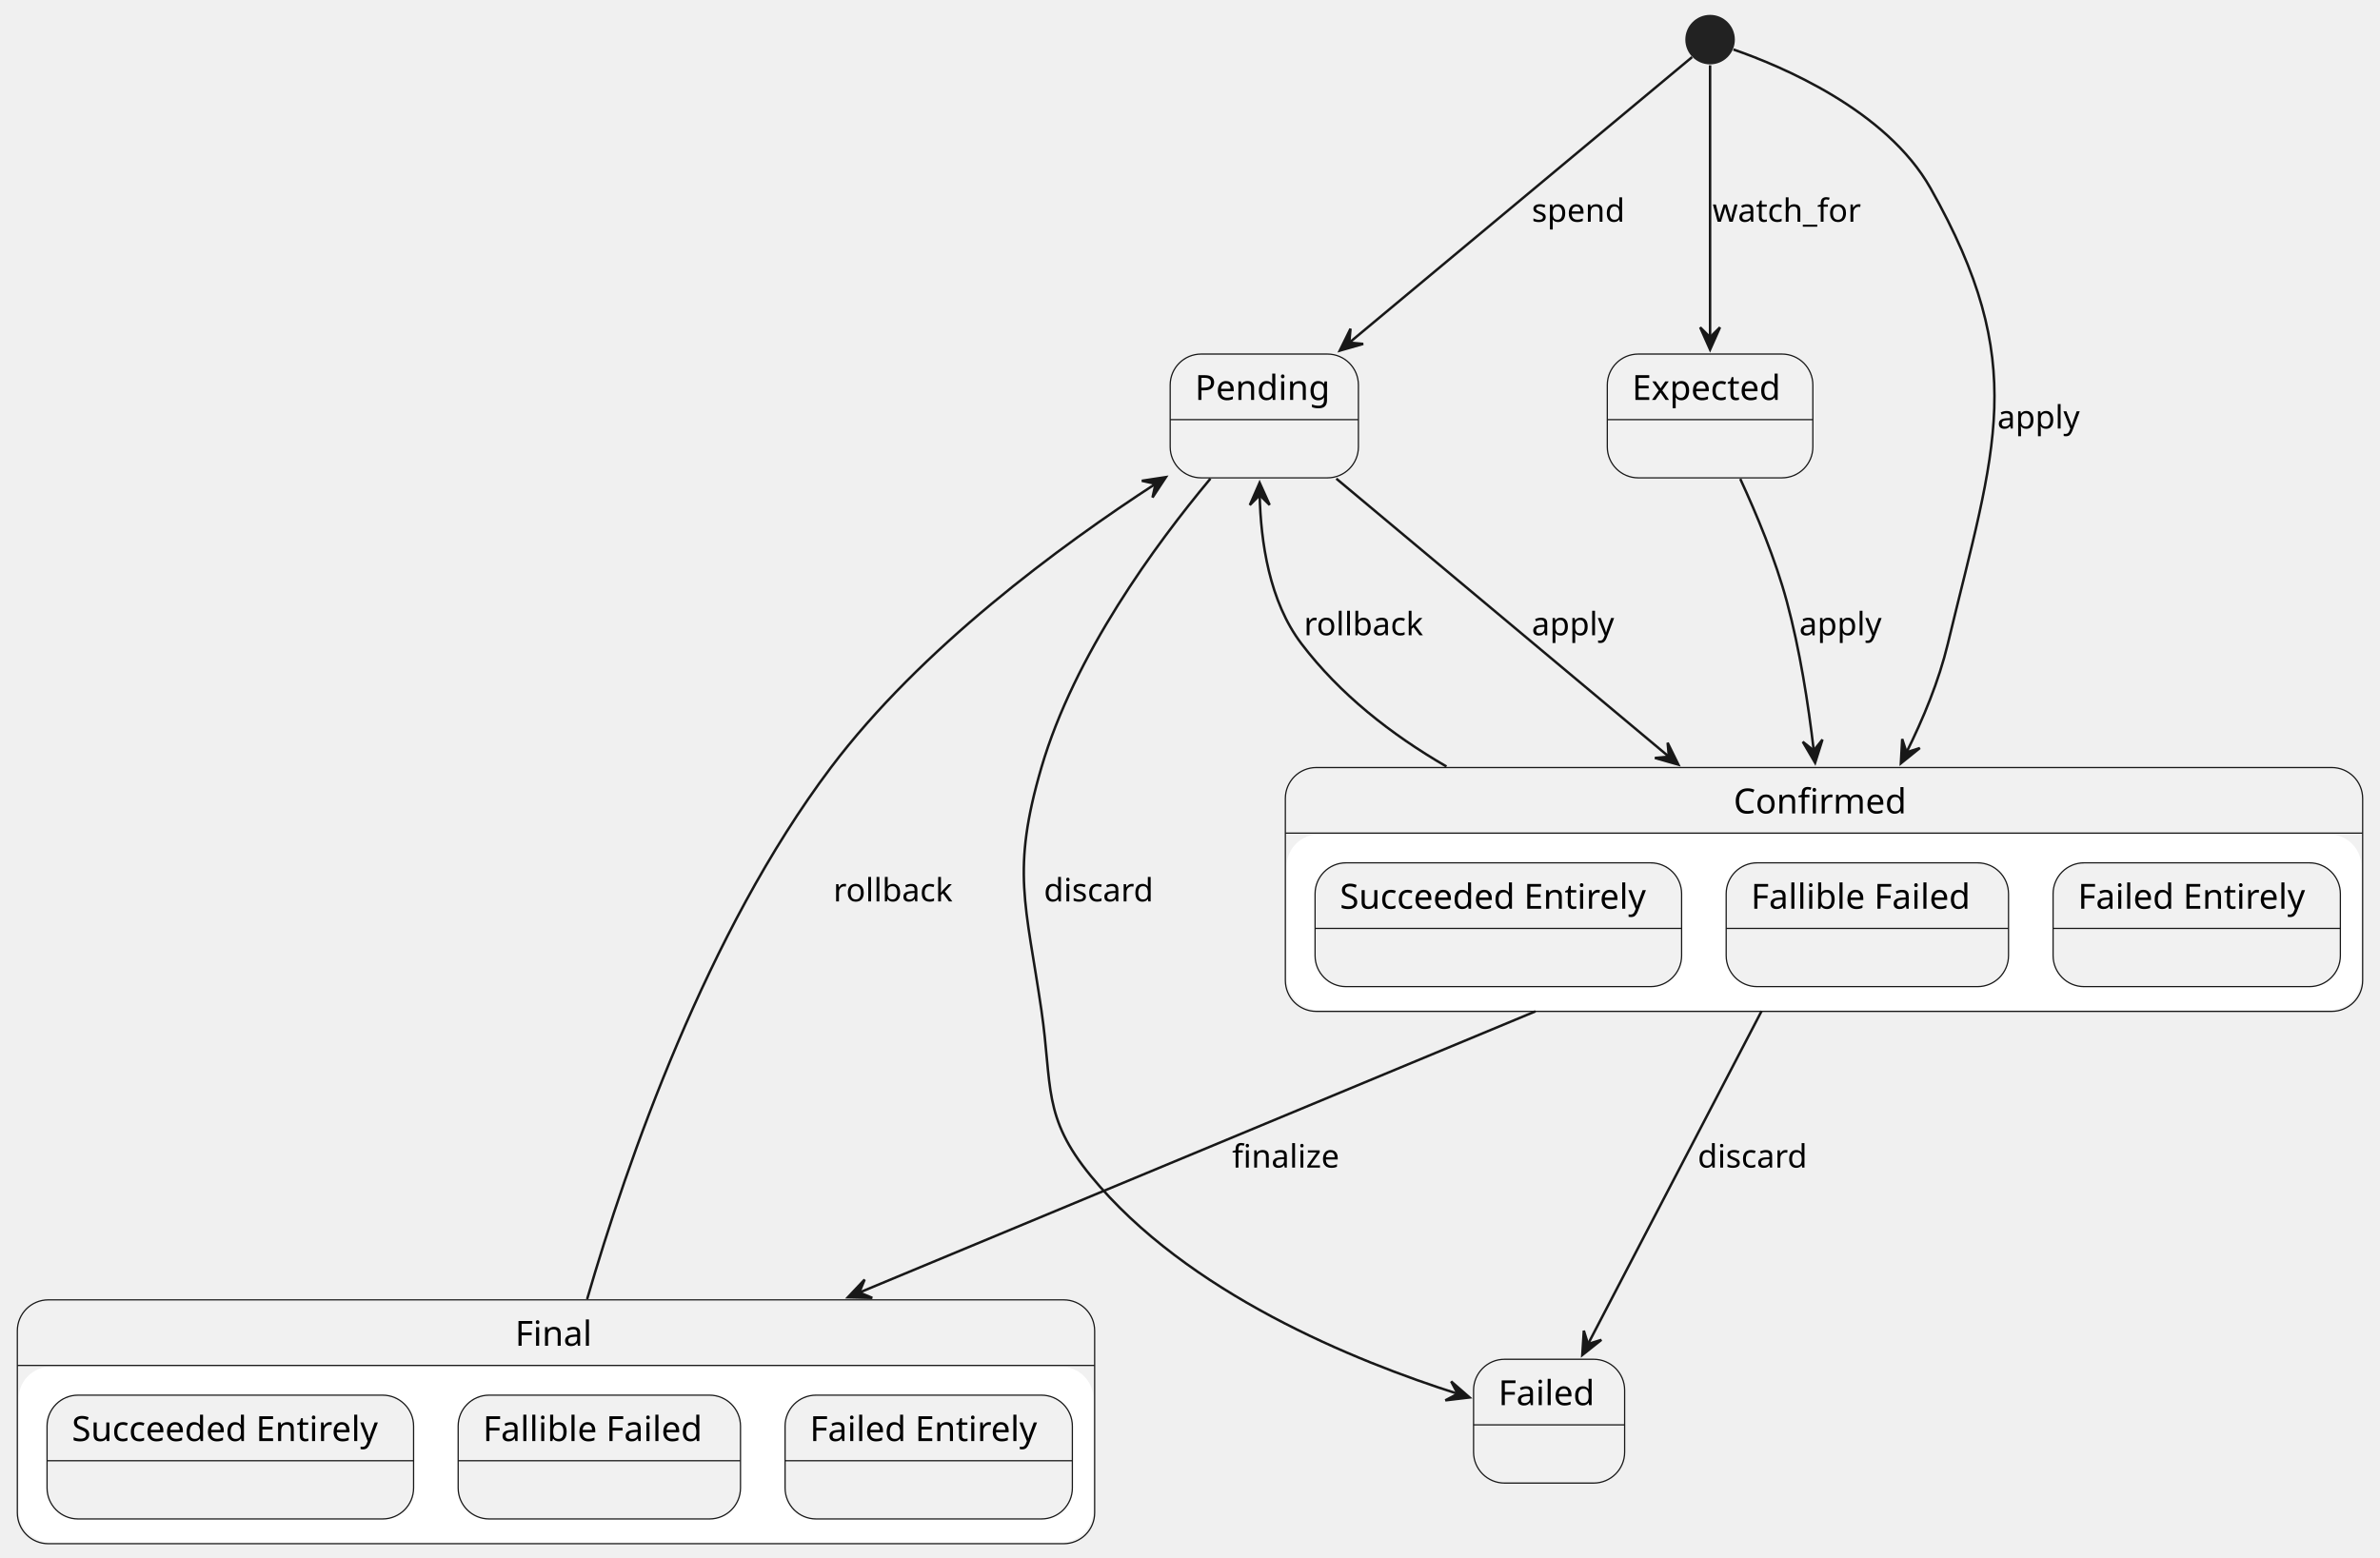
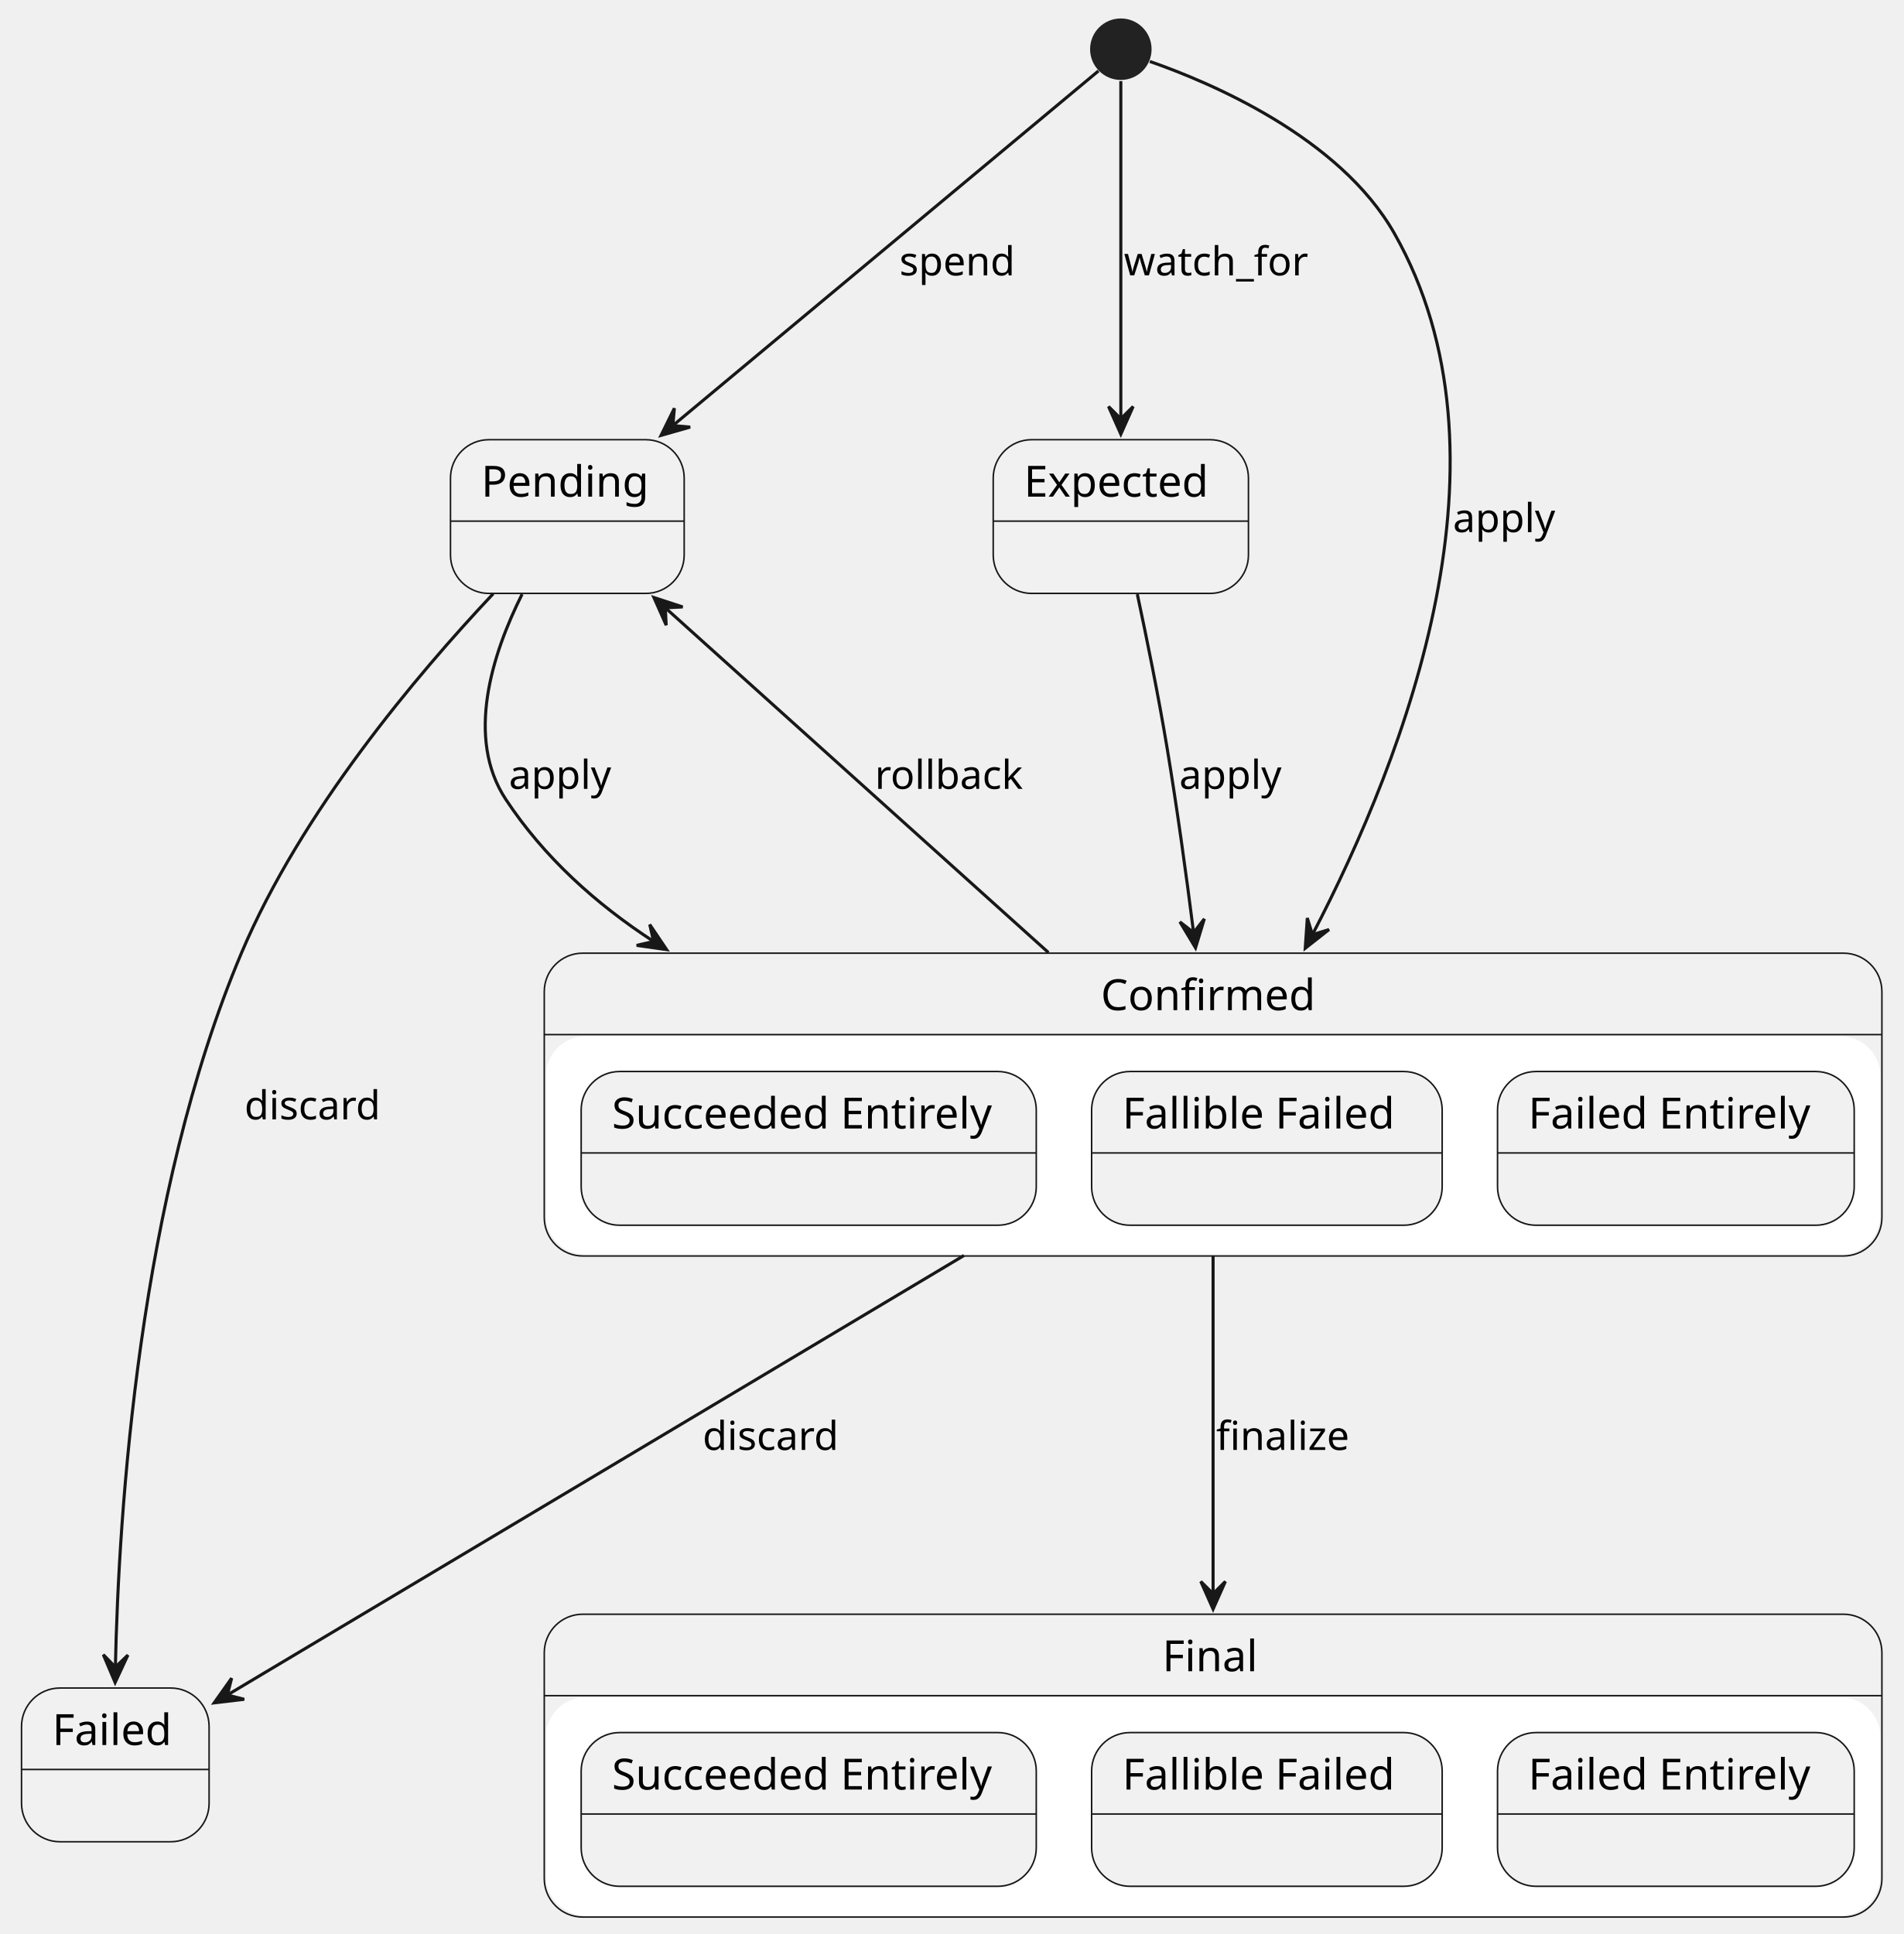
- <svg xmlns="http://www.w3.org/2000/svg" contentStyleType="text/css" height="629px" preserveAspectRatio="none" style="width:961px;height:629px;background:#FFFFFF;" version="1.1" viewBox="0 0 961 629" width="961px" zoomAndPan="magnify">
+ <svg xmlns="http://www.w3.org/2000/svg" contentStyleType="text/css" height="629px" preserveAspectRatio="none" style="width:619px;height:629px;background:#FFFFFF;" version="1.1" viewBox="0 0 619 629" width="619px" zoomAndPan="magnify">
  <defs />
  <g>
    <g id="pending">
-       <rect fill="#F1F1F1" height="50" rx="12.5" ry="12.5" style="stroke:#181818;stroke-width:0.5;" width="76" x="472.5" y="143" />
-       <line style="stroke:#181818;stroke-width:0.5;" x1="472.5" x2="548.5" y1="169.488" y2="169.488" />
-       <text fill="#000000" font-family="sans-serif" font-size="14" lengthAdjust="spacing" textLength="56" x="482.5" y="161.535">Pending</text>
+       <rect fill="#F1F1F1" height="50" rx="12.5" ry="12.5" style="stroke:#181818;stroke-width:0.5;" width="76" x="146.5" y="143" />
+       <line style="stroke:#181818;stroke-width:0.5;" x1="146.5" x2="222.5" y1="169.488" y2="169.488" />
+       <text fill="#000000" font-family="sans-serif" font-size="14" lengthAdjust="spacing" textLength="56" x="156.5" y="161.535">Pending</text>
    </g>
    <g id="failed">
-       <rect fill="#F1F1F1" height="50" rx="12.5" ry="12.5" style="stroke:#181818;stroke-width:0.5;" width="61" x="595" y="549" />
-       <line style="stroke:#181818;stroke-width:0.5;" x1="595" x2="656" y1="575.488" y2="575.488" />
-       <text fill="#000000" font-family="sans-serif" font-size="14" lengthAdjust="spacing" textLength="41" x="605" y="567.535">Failed</text>
+       <rect fill="#F1F1F1" height="50" rx="12.5" ry="12.5" style="stroke:#181818;stroke-width:0.5;" width="61" x="7" y="549" />
+       <line style="stroke:#181818;stroke-width:0.5;" x1="7" x2="68" y1="575.488" y2="575.488" />
+       <text fill="#000000" font-family="sans-serif" font-size="14" lengthAdjust="spacing" textLength="41" x="17" y="567.535">Failed</text>
    </g>
    <g id="expected">
-       <rect fill="#F1F1F1" height="50" rx="12.5" ry="12.5" style="stroke:#181818;stroke-width:0.5;" width="83" x="649" y="143" />
-       <line style="stroke:#181818;stroke-width:0.5;" x1="649" x2="732" y1="169.488" y2="169.488" />
-       <text fill="#000000" font-family="sans-serif" font-size="14" lengthAdjust="spacing" textLength="63" x="659" y="161.535">Expected</text>
+       <rect fill="#F1F1F1" height="50" rx="12.5" ry="12.5" style="stroke:#181818;stroke-width:0.5;" width="83" x="323" y="143" />
+       <line style="stroke:#181818;stroke-width:0.5;" x1="323" x2="406" y1="169.488" y2="169.488" />
+       <text fill="#000000" font-family="sans-serif" font-size="14" lengthAdjust="spacing" textLength="63" x="333" y="161.535">Expected</text>
    </g>
-     <ellipse cx="690.5" cy="16" fill="#222222" rx="10" ry="10" style="stroke:none;stroke-width:1.0;" />
-     <rect fill="#F1F1F1" height="98.488" rx="12.5" ry="12.5" style="stroke:#181818;stroke-width:0.5;" width="435" x="519" y="310" />
-     <rect fill="#FFFFFF" height="70" rx="12.5" ry="12.5" style="stroke:#FFFFFF;stroke-width:1.0;" width="433" x="520" y="337.488" />
-     <line style="stroke:#181818;stroke-width:0.5;" x1="519" x2="954" y1="336.488" y2="336.488" />
-     <text fill="#000000" font-family="sans-serif" font-size="14" lengthAdjust="spacing" textLength="73" x="700" y="328.535">Confirmed</text>
+     <ellipse cx="364.5" cy="16" fill="#222222" rx="10" ry="10" style="stroke:none;stroke-width:1.0;" />
+     <rect fill="#F1F1F1" height="98.488" rx="12.5" ry="12.5" style="stroke:#181818;stroke-width:0.5;" width="435" x="177" y="310" />
+     <rect fill="#FFFFFF" height="70" rx="12.5" ry="12.5" style="stroke:#FFFFFF;stroke-width:1.0;" width="433" x="178" y="337.488" />
+     <line style="stroke:#181818;stroke-width:0.5;" x1="177" x2="612" y1="336.488" y2="336.488" />
+     <text fill="#000000" font-family="sans-serif" font-size="14" lengthAdjust="spacing" textLength="73" x="358" y="328.535">Confirmed</text>
    <g id="confirmed.succeededEntirely">
-       <rect fill="#F1F1F1" height="50" rx="12.5" ry="12.5" style="stroke:#181818;stroke-width:0.5;" width="148" x="531" y="348.488" />
-       <line style="stroke:#181818;stroke-width:0.5;" x1="531" x2="679" y1="374.977" y2="374.977" />
-       <text fill="#000000" font-family="sans-serif" font-size="14" lengthAdjust="spacing" textLength="128" x="541" y="367.023">Succeeded Entirely</text>
+       <rect fill="#F1F1F1" height="50" rx="12.5" ry="12.5" style="stroke:#181818;stroke-width:0.5;" width="148" x="189" y="348.488" />
+       <line style="stroke:#181818;stroke-width:0.5;" x1="189" x2="337" y1="374.977" y2="374.977" />
+       <text fill="#000000" font-family="sans-serif" font-size="14" lengthAdjust="spacing" textLength="128" x="199" y="367.023">Succeeded Entirely</text>
    </g>
    <g id="confirmed.failFallible">
-       <rect fill="#F1F1F1" height="50" rx="12.5" ry="12.5" style="stroke:#181818;stroke-width:0.5;" width="114" x="697" y="348.488" />
-       <line style="stroke:#181818;stroke-width:0.5;" x1="697" x2="811" y1="374.977" y2="374.977" />
-       <text fill="#000000" font-family="sans-serif" font-size="14" lengthAdjust="spacing" textLength="94" x="707" y="367.023">Fallible Failed</text>
+       <rect fill="#F1F1F1" height="50" rx="12.5" ry="12.5" style="stroke:#181818;stroke-width:0.5;" width="114" x="355" y="348.488" />
+       <line style="stroke:#181818;stroke-width:0.5;" x1="355" x2="469" y1="374.977" y2="374.977" />
+       <text fill="#000000" font-family="sans-serif" font-size="14" lengthAdjust="spacing" textLength="94" x="365" y="367.023">Fallible Failed</text>
    </g>
    <g id="confirmed.failEntirely">
-       <rect fill="#F1F1F1" height="50" rx="12.5" ry="12.5" style="stroke:#181818;stroke-width:0.5;" width="116" x="829" y="348.488" />
-       <line style="stroke:#181818;stroke-width:0.5;" x1="829" x2="945" y1="374.977" y2="374.977" />
-       <text fill="#000000" font-family="sans-serif" font-size="14" lengthAdjust="spacing" textLength="96" x="839" y="367.023">Failed Entirely</text>
+       <rect fill="#F1F1F1" height="50" rx="12.5" ry="12.5" style="stroke:#181818;stroke-width:0.5;" width="116" x="487" y="348.488" />
+       <line style="stroke:#181818;stroke-width:0.5;" x1="487" x2="603" y1="374.977" y2="374.977" />
+       <text fill="#000000" font-family="sans-serif" font-size="14" lengthAdjust="spacing" textLength="96" x="497" y="367.023">Failed Entirely</text>
    </g>
-     <rect fill="#F1F1F1" height="98.488" rx="12.5" ry="12.5" style="stroke:#181818;stroke-width:0.5;" width="435" x="7" y="525" />
-     <rect fill="#FFFFFF" height="70" rx="12.5" ry="12.5" style="stroke:#FFFFFF;stroke-width:1.0;" width="433" x="8" y="552.488" />
-     <line style="stroke:#181818;stroke-width:0.5;" x1="7" x2="442" y1="551.488" y2="551.488" />
-     <text fill="#000000" font-family="sans-serif" font-size="14" lengthAdjust="spacing" textLength="33" x="208" y="543.535">Final</text>
+     <rect fill="#F1F1F1" height="98.488" rx="12.5" ry="12.5" style="stroke:#181818;stroke-width:0.5;" width="435" x="177" y="525" />
+     <rect fill="#FFFFFF" height="70" rx="12.5" ry="12.5" style="stroke:#FFFFFF;stroke-width:1.0;" width="433" x="178" y="552.488" />
+     <line style="stroke:#181818;stroke-width:0.5;" x1="177" x2="612" y1="551.488" y2="551.488" />
+     <text fill="#000000" font-family="sans-serif" font-size="14" lengthAdjust="spacing" textLength="33" x="378" y="543.535">Final</text>
    <g id="final.succeededEntirelyF">
-       <rect fill="#F1F1F1" height="50" rx="12.5" ry="12.5" style="stroke:#181818;stroke-width:0.5;" width="148" x="19" y="563.488" />
-       <line style="stroke:#181818;stroke-width:0.5;" x1="19" x2="167" y1="589.977" y2="589.977" />
-       <text fill="#000000" font-family="sans-serif" font-size="14" lengthAdjust="spacing" textLength="128" x="29" y="582.023">Succeeded Entirely</text>
+       <rect fill="#F1F1F1" height="50" rx="12.5" ry="12.5" style="stroke:#181818;stroke-width:0.5;" width="148" x="189" y="563.488" />
+       <line style="stroke:#181818;stroke-width:0.5;" x1="189" x2="337" y1="589.977" y2="589.977" />
+       <text fill="#000000" font-family="sans-serif" font-size="14" lengthAdjust="spacing" textLength="128" x="199" y="582.023">Succeeded Entirely</text>
    </g>
    <g id="final.failFallibleF">
-       <rect fill="#F1F1F1" height="50" rx="12.5" ry="12.5" style="stroke:#181818;stroke-width:0.5;" width="114" x="185" y="563.488" />
-       <line style="stroke:#181818;stroke-width:0.5;" x1="185" x2="299" y1="589.977" y2="589.977" />
-       <text fill="#000000" font-family="sans-serif" font-size="14" lengthAdjust="spacing" textLength="94" x="195" y="582.023">Fallible Failed</text>
+       <rect fill="#F1F1F1" height="50" rx="12.5" ry="12.5" style="stroke:#181818;stroke-width:0.5;" width="114" x="355" y="563.488" />
+       <line style="stroke:#181818;stroke-width:0.5;" x1="355" x2="469" y1="589.977" y2="589.977" />
+       <text fill="#000000" font-family="sans-serif" font-size="14" lengthAdjust="spacing" textLength="94" x="365" y="582.023">Fallible Failed</text>
    </g>
    <g id="final.failEntirelyF">
-       <rect fill="#F1F1F1" height="50" rx="12.5" ry="12.5" style="stroke:#181818;stroke-width:0.5;" width="116" x="317" y="563.488" />
-       <line style="stroke:#181818;stroke-width:0.5;" x1="317" x2="433" y1="589.977" y2="589.977" />
-       <text fill="#000000" font-family="sans-serif" font-size="14" lengthAdjust="spacing" textLength="96" x="327" y="582.023">Failed Entirely</text>
+       <rect fill="#F1F1F1" height="50" rx="12.5" ry="12.5" style="stroke:#181818;stroke-width:0.5;" width="116" x="487" y="563.488" />
+       <line style="stroke:#181818;stroke-width:0.5;" x1="487" x2="603" y1="589.977" y2="589.977" />
+       <text fill="#000000" font-family="sans-serif" font-size="14" lengthAdjust="spacing" textLength="96" x="497" y="582.023">Failed Entirely</text>
    </g>
    <g id="link_*start_pending">
-       <path d="M683.22,23.07 C660.23,42.22 588.14,102.3 544.69,138.51 " fill="none" id="*start-to-pending" style="stroke:#181818;stroke-width:1.0;" />
-       <polygon fill="#181818" points="540.97,141.61,550.441,138.907,544.806,138.403,545.31,132.769,540.97,141.61" style="stroke:#181818;stroke-width:1.0;" />
-       <text fill="#000000" font-family="sans-serif" font-size="13" lengthAdjust="spacing" textLength="38" x="618.5" y="89.568">spend</text>
+       <path d="M357.22,23.07 C334.23,42.22 262.14,102.3 218.69,138.51 " fill="none" id="*start-to-pending" style="stroke:#181818;stroke-width:1.0;" />
+       <polygon fill="#181818" points="214.97,141.61,224.441,138.907,218.806,138.403,219.31,132.769,214.97,141.61" style="stroke:#181818;stroke-width:1.0;" />
+       <text fill="#000000" font-family="sans-serif" font-size="13" lengthAdjust="spacing" textLength="38" x="292.5" y="89.568">spend</text>
    </g>
    <g id="link_*start_confirmed">
-       <path d="M699.93,19.99 C718.96,26.58 761.65,44.35 779.5,76 C819.71,147.28 805.63,180.43 786.5,260 C782.89,275 776.59,290.29 769.64,304.2 " fill="none" id="*start-to-confirmed" style="stroke:#181818;stroke-width:1.0;" />
-       <polygon fill="#181818" points="767.53,308.31,775.196,302.127,769.812,303.861,768.078,298.476,767.53,308.31" style="stroke:#181818;stroke-width:1.0;" />
-       <text fill="#000000" font-family="sans-serif" font-size="13" lengthAdjust="spacing" textLength="34" x="806.5" y="173.068">apply</text>
+       <path d="M373.93,19.99 C392.94,26.59 435.6,44.38 453.5,76 C494.26,148 457.71,244.69 426.74,304.11 " fill="none" id="*start-to-confirmed" style="stroke:#181818;stroke-width:1.0;" />
+       <polygon fill="#181818" points="424.47,308.4,432.214,302.315,426.808,303.98,425.143,298.574,424.47,308.4" style="stroke:#181818;stroke-width:1.0;" />
+       <text fill="#000000" font-family="sans-serif" font-size="13" lengthAdjust="spacing" textLength="34" x="472.5" y="173.068">apply</text>
    </g>
    <g id="link_*start_expected">
-       <path d="M690.5,26.38 C690.5,48 690.5,102.09 690.5,136.53 " fill="none" id="*start-to-expected" style="stroke:#181818;stroke-width:1.0;" />
-       <polygon fill="#181818" points="690.5,141.21,694.5,132.21,690.5,136.21,686.5,132.21,690.5,141.21" style="stroke:#181818;stroke-width:1.0;" />
-       <text fill="#000000" font-family="sans-serif" font-size="13" lengthAdjust="spacing" textLength="62" x="691.5" y="89.568">watch_for</text>
+       <path d="M364.5,26.38 C364.5,48 364.5,102.09 364.5,136.53 " fill="none" id="*start-to-expected" style="stroke:#181818;stroke-width:1.0;" />
+       <polygon fill="#181818" points="364.5,141.21,368.5,132.21,364.5,136.21,360.5,132.21,364.5,141.21" style="stroke:#181818;stroke-width:1.0;" />
+       <text fill="#000000" font-family="sans-serif" font-size="13" lengthAdjust="spacing" textLength="62" x="365.5" y="89.568">watch_for</text>
    </g>
    <g id="link_expected_confirmed">
-       <path d="M702.68,193.42 C709.23,207.57 716.9,225.92 721.5,243 C726.7,262.3 730.12,283.93 732.37,303.17 " fill="none" id="expected-to-confirmed" style="stroke:#181818;stroke-width:1.0;" />
-       <polygon fill="#181818" points="732.91,308.1,735.883,298.711,732.353,303.131,727.933,299.601,732.91,308.1" style="stroke:#181818;stroke-width:1.0;" />
-       <text fill="#000000" font-family="sans-serif" font-size="13" lengthAdjust="spacing" textLength="34" x="726.5" y="256.568">apply</text>
+       <path d="M369.86,193.25 C372.94,207.66 376.73,226.32 379.5,243 C382.77,262.63 385.75,284.24 388.17,303.38 " fill="none" id="expected-to-confirmed" style="stroke:#181818;stroke-width:1.0;" />
+       <polygon fill="#181818" points="388.79,308.27,391.653,298.846,388.175,303.308,383.714,299.83,388.79,308.27" style="stroke:#181818;stroke-width:1.0;" />
+       <text fill="#000000" font-family="sans-serif" font-size="13" lengthAdjust="spacing" textLength="34" x="383.5" y="256.568">apply</text>
    </g>
    <g id="link_pending_confirmed">
-       <path d="M539.58,193.32 C573.4,221.6 630.19,269.09 674.12,305.83 " fill="none" id="pending-to-confirmed" style="stroke:#181818;stroke-width:1.0;" />
-       <polygon fill="#181818" points="677.7,308.83,673.36,299.989,673.864,305.623,668.229,306.127,677.7,308.83" style="stroke:#181818;stroke-width:1.0;" />
-       <text fill="#000000" font-family="sans-serif" font-size="13" lengthAdjust="spacing" textLength="34" x="618.5" y="256.568">apply</text>
+       <path d="M169.78,193.26 C160.05,212.73 151.3,240.03 164.5,260 C176.91,278.78 193.74,293.98 212.68,306.27 " fill="none" id="pending-to-confirmed" style="stroke:#181818;stroke-width:1.0;" />
+       <polygon fill="#181818" points="216.8,308.85,211.295,300.683,212.562,306.196,207.049,307.463,216.8,308.85" style="stroke:#181818;stroke-width:1.0;" />
+       <text fill="#000000" font-family="sans-serif" font-size="13" lengthAdjust="spacing" textLength="34" x="165.5" y="256.568">apply</text>
    </g>
    <g id="link_confirmed_pending">
-       <path d="M584.06,309.59 C561.65,296.62 540.95,280.34 525.5,260 C512.53,242.93 509.03,218.83 508.63,199.72 " fill="none" id="confirmed-to-pending" style="stroke:#181818;stroke-width:1.0;" />
-       <polygon fill="#181818" points="508.61,194.96,504.661,203.983,508.639,199.96,512.661,203.937,508.61,194.96" style="stroke:#181818;stroke-width:1.0;" />
-       <text fill="#000000" font-family="sans-serif" font-size="13" lengthAdjust="spacing" textLength="51" x="526.5" y="256.568">rollback</text>
+       <path d="M340.95,309.8 C301.53,274.33 249.26,227.29 216.25,197.58 " fill="none" id="confirmed-to-pending" style="stroke:#181818;stroke-width:1.0;" />
+       <polygon fill="#181818" points="212.65,194.33,216.645,203.332,216.359,197.683,222.009,197.397,212.65,194.33" style="stroke:#181818;stroke-width:1.0;" />
+       <text fill="#000000" font-family="sans-serif" font-size="13" lengthAdjust="spacing" textLength="51" x="284.5" y="256.568">rollback</text>
    </g>
    <g id="link_confirmed_final">
-       <path d="M620,408.47 C538.45,442.39 429.7,487.63 346.88,522.09 " fill="none" id="confirmed-to-final" style="stroke:#181818;stroke-width:1.0;" />
-       <polygon fill="#181818" points="342.36,523.97,352.206,524.19,346.973,522.042,349.121,516.809,342.36,523.97" style="stroke:#181818;stroke-width:1.0;" />
-       <text fill="#000000" font-family="sans-serif" font-size="13" lengthAdjust="spacing" textLength="46" x="497.5" y="471.568">finalize</text>
+       <path d="M394.5,408.33 C394.5,441.15 394.5,484.59 394.5,518.62 " fill="none" id="confirmed-to-final" style="stroke:#181818;stroke-width:1.0;" />
+       <polygon fill="#181818" points="394.5,523.34,398.5,514.34,394.5,518.34,390.5,514.34,394.5,523.34" style="stroke:#181818;stroke-width:1.0;" />
+       <text fill="#000000" font-family="sans-serif" font-size="13" lengthAdjust="spacing" textLength="46" x="395.5" y="471.568">finalize</text>
    </g>
    <g id="link_pending_failed">
-       <path d="M488.75,193.31 C466.63,219.82 433.77,264.56 420.5,310 C408.29,351.81 414.2,364.9 420.5,408 C424.99,438.75 420.79,450.97 440.5,475 C479.27,522.28 546.98,549.74 588.84,563.01 " fill="none" id="pending-to-failed" style="stroke:#181818;stroke-width:1.0;" />
-       <polygon fill="#181818" points="593.38,564.42,585.958,557.945,588.602,562.947,583.601,565.59,593.38,564.42" style="stroke:#181818;stroke-width:1.0;" />
-       <text fill="#000000" font-family="sans-serif" font-size="13" lengthAdjust="spacing" textLength="46" x="421.5" y="364.068">discard</text>
-     </g>
-     <g id="link_pending_final">
-       <path d="M466.93,195.18 C428.04,220.43 371.78,261.83 335.5,310 C285.41,376.51 253.26,468.99 237.07,524.71 " fill="none" id="pending-backto-final" style="stroke:#181818;stroke-width:1.0;" />
-       <polygon fill="#181818" points="470.79,192.7,461.054,194.187,466.58,195.397,465.37,200.923,470.79,192.7" style="stroke:#181818;stroke-width:1.0;" />
-       <text fill="#000000" font-family="sans-serif" font-size="13" lengthAdjust="spacing" textLength="51" x="336.5" y="364.068">rollback</text>
+       <path d="M160.39,193.1 C135.59,219.43 97.92,264.01 78.5,310 C45.12,389.04 38.59,491.77 37.52,542.25 " fill="none" id="pending-to-failed" style="stroke:#181818;stroke-width:1.0;" />
+       <polygon fill="#181818" points="37.44,547.21,41.594,538.28,37.526,542.211,33.595,538.143,37.44,547.21" style="stroke:#181818;stroke-width:1.0;" />
+       <text fill="#000000" font-family="sans-serif" font-size="13" lengthAdjust="spacing" textLength="46" x="79.5" y="364.068">discard</text>
    </g>
    <g id="link_confirmed_failed">
-       <path d="M711.31,408.33 C689.7,449.81 659.23,508.27 641.02,543.22 " fill="none" id="confirmed-to-failed" style="stroke:#181818;stroke-width:1.0;" />
-       <polygon fill="#181818" points="638.9,547.28,646.614,541.156,641.216,542.849,639.523,537.451,638.9,547.28" style="stroke:#181818;stroke-width:1.0;" />
-       <text fill="#000000" font-family="sans-serif" font-size="13" lengthAdjust="spacing" textLength="46" x="685.5" y="471.568">discard</text>
+       <path d="M313.49,408.33 C238.31,453.19 129.84,517.9 73.91,551.28 " fill="none" id="confirmed-to-failed" style="stroke:#181818;stroke-width:1.0;" />
+       <polygon fill="#181818" points="69.64,553.83,79.42,552.668,73.938,551.274,75.331,545.792,69.64,553.83" style="stroke:#181818;stroke-width:1.0;" />
+       <text fill="#000000" font-family="sans-serif" font-size="13" lengthAdjust="spacing" textLength="46" x="228.5" y="471.568">discard</text>
    </g>
  </g>
</svg>
